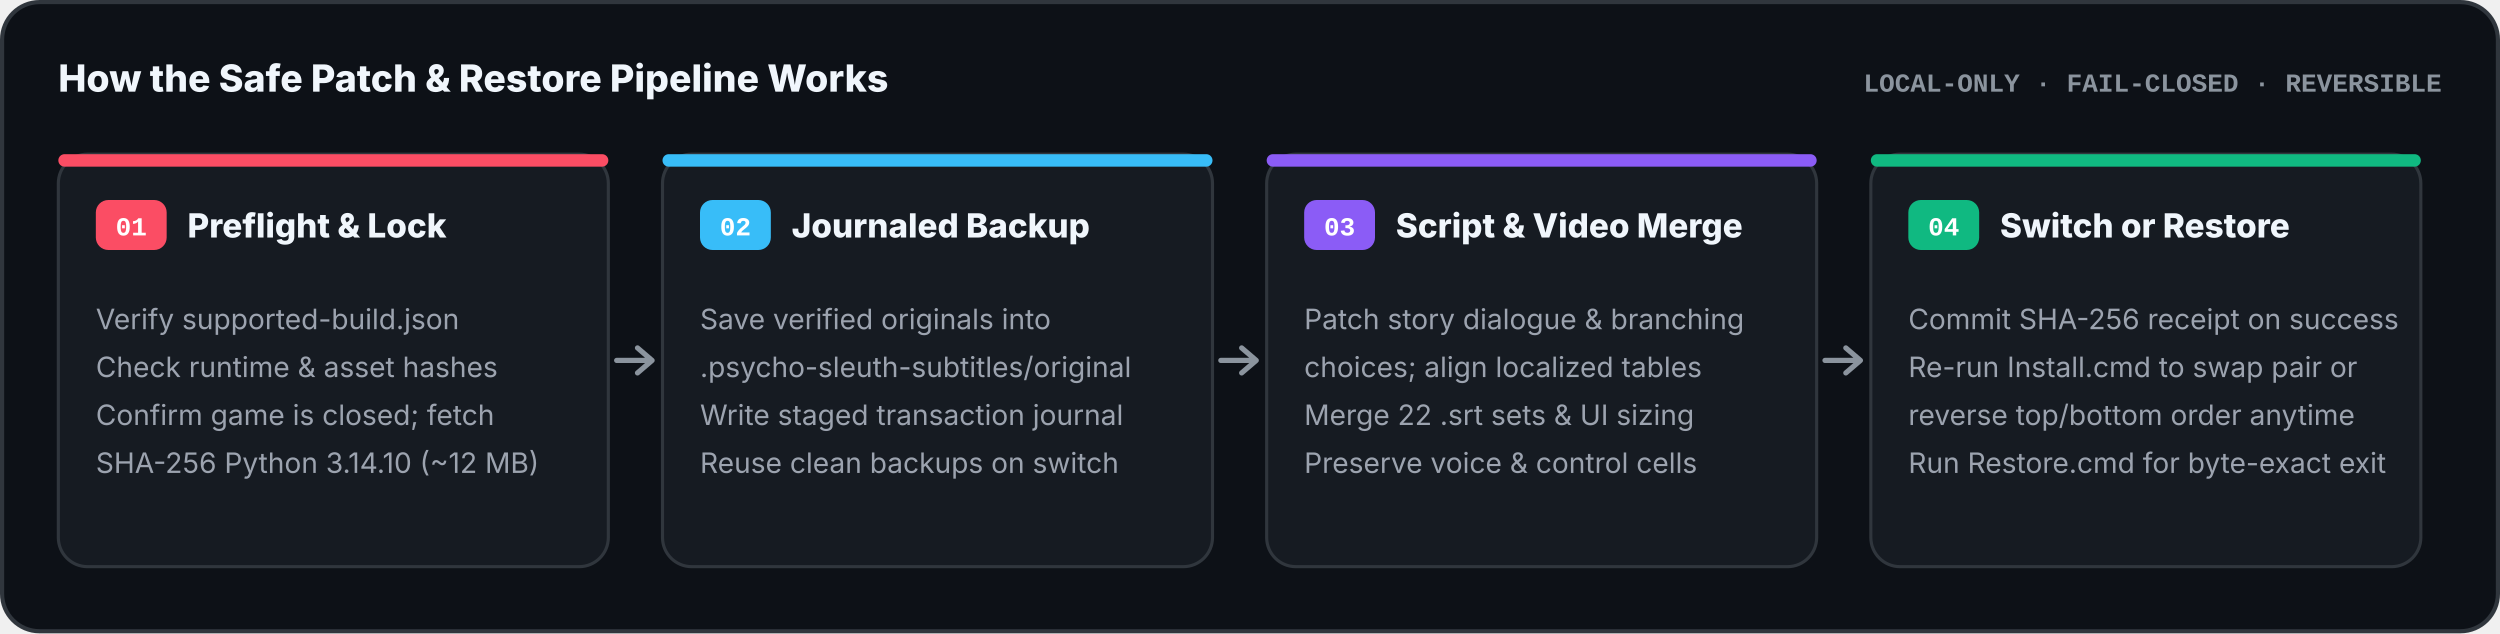
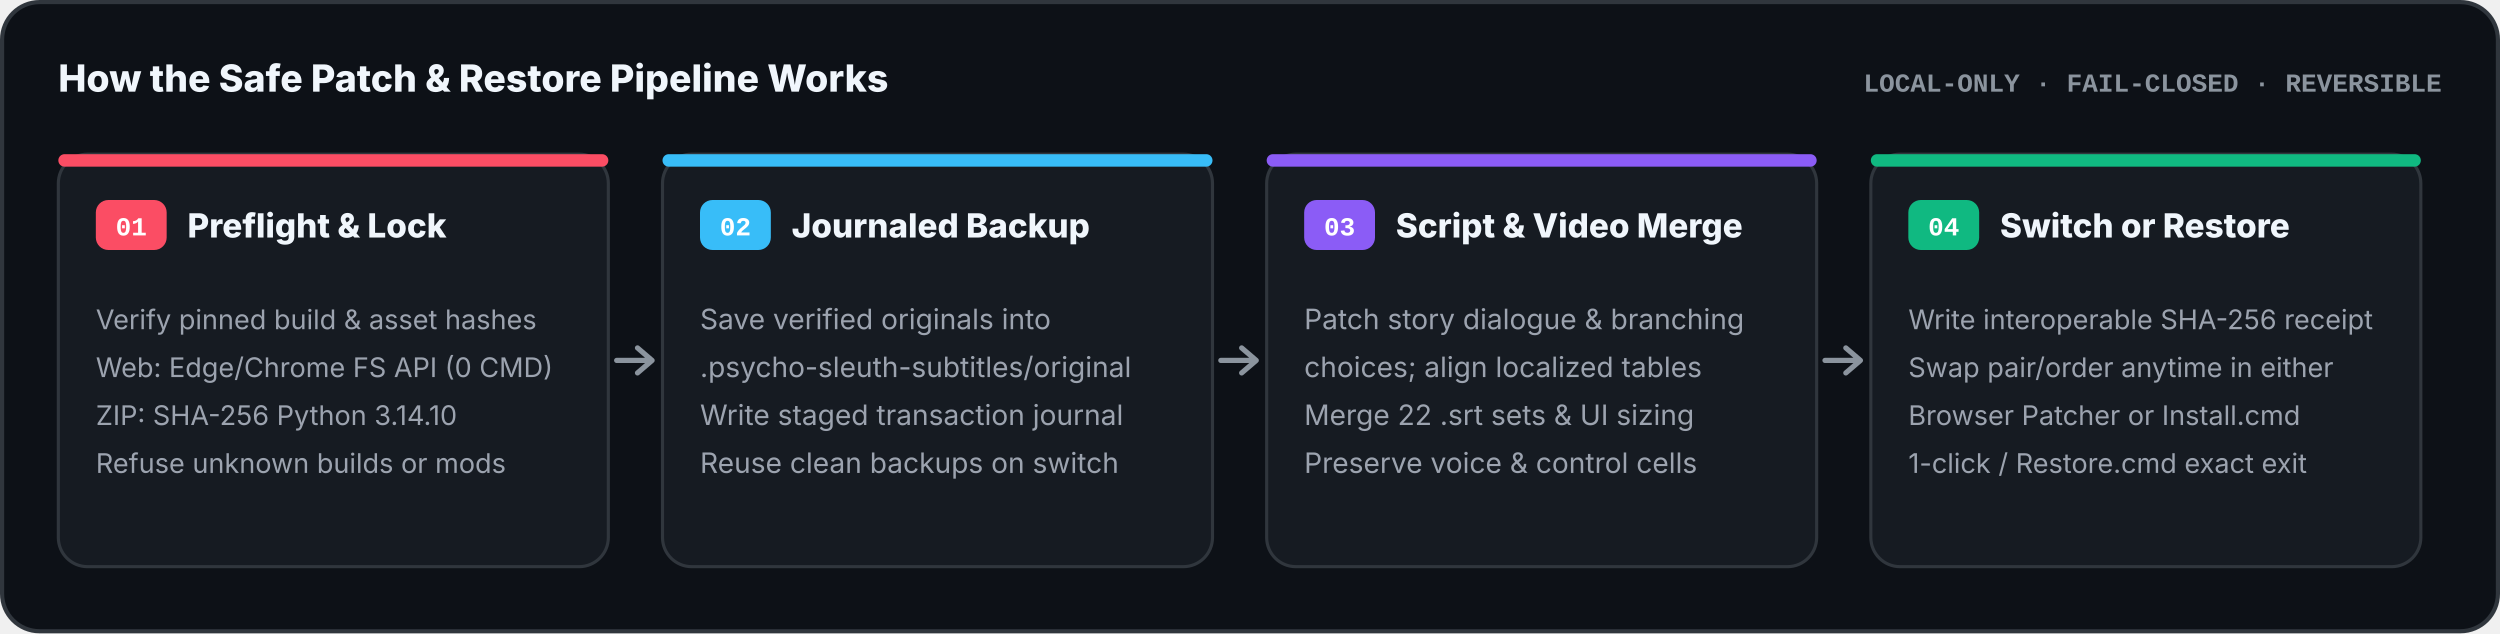
<svg xmlns="http://www.w3.org/2000/svg" width="1200" height="304" viewBox="0 0 1200 304" role="img" aria-labelledby="title desc">
  <rect x="1" y="1" width="1198" height="302" rx="18" fill="#0D1117" stroke="#30363D" stroke-width="2" />
  <text x="28" y="44" font-family="'Inter', -apple-system, BlinkMacSystemFont, 'Segoe UI', 'Microsoft YaHei UI', 'Meiryo', sans-serif" font-size="18" font-weight="800" fill="#F0F6FC">How the Safe Patch &amp; Restore Pipeline Works</text>
  <text x="1172" y="44" text-anchor="end" font-family="'JetBrains Mono', Consolas, 'Courier New', monospace" font-size="12.5" font-weight="600" fill="#8B949E">LOCAL-ONLY · FAIL-CLOSED · REVERSIBLE</text>
  <rect x="28" y="74" width="264" height="198" rx="14" fill="#161B22" stroke="#30363D" stroke-width="1.5" />
  <rect x="28" y="74" width="264" height="6" rx="3" fill="#FB4D64" />
  <rect x="46" y="96" width="34" height="24" rx="6" fill="#FB4D64" />
  <text x="63" y="113" text-anchor="middle" font-family="'JetBrains Mono', Consolas, 'Courier New', monospace" font-size="12.5" font-weight="800" fill="#FFFFFF">01</text>
  <text x="90" y="114" font-family="'Inter', -apple-system, BlinkMacSystemFont, 'Segoe UI', 'Microsoft YaHei UI', 'Meiryo', sans-serif" font-size="16" font-weight="800" fill="#F0F6FC">Preflight &amp; Lock</text>
-   <text x="46" y="158" font-family="'Inter', -apple-system, BlinkMacSystemFont, 'Segoe UI', 'Microsoft YaHei UI', 'Meiryo', sans-serif" font-size="13.5" fill="#9CA3AF">Verify supported-build.json</text>
-   <text x="46" y="181" font-family="'Inter', -apple-system, BlinkMacSystemFont, 'Segoe UI', 'Microsoft YaHei UI', 'Meiryo', sans-serif" font-size="13.5" fill="#9CA3AF">Check runtime &amp; asset hashes</text>
-   <text x="46" y="204" font-family="'Inter', -apple-system, BlinkMacSystemFont, 'Segoe UI', 'Microsoft YaHei UI', 'Meiryo', sans-serif" font-size="13.5" fill="#9CA3AF">Confirm game is closed; fetch</text>
-   <text x="46" y="227" font-family="'Inter', -apple-system, BlinkMacSystemFont, 'Segoe UI', 'Microsoft YaHei UI', 'Meiryo', sans-serif" font-size="13.5" fill="#9CA3AF">SHA-256 Python 3.14.10 (~12 MB)</text>
+   <text x="46" y="158" font-family="'Inter', -apple-system, BlinkMacSystemFont, 'Segoe UI', 'Microsoft YaHei UI', 'Meiryo', sans-serif" font-size="13" fill="#9CA3AF">Verify pinned build &amp; asset hashes</text>
+   <text x="46" y="181" font-family="'Inter', -apple-system, BlinkMacSystemFont, 'Segoe UI', 'Microsoft YaHei UI', 'Meiryo', sans-serif" font-size="13" fill="#9CA3AF">Web: Edge/Chrome FS API (0 CMD)</text>
+   <text x="46" y="204" font-family="'Inter', -apple-system, BlinkMacSystemFont, 'Segoe UI', 'Microsoft YaHei UI', 'Meiryo', sans-serif" font-size="13" fill="#9CA3AF">ZIP: SHA-256 Python 3.14.10</text>
+   <text x="46" y="227" font-family="'Inter', -apple-system, BlinkMacSystemFont, 'Segoe UI', 'Microsoft YaHei UI', 'Meiryo', sans-serif" font-size="13" fill="#9CA3AF">Refuse unknown builds or mods</text>
  <path d="M296 173H310M306 167L313 173L306 179" stroke="#8B949E" stroke-width="2.5" stroke-linecap="round" stroke-linejoin="round" fill="none" />
  <rect x="318" y="74" width="264" height="198" rx="14" fill="#161B22" stroke="#30363D" stroke-width="1.5" />
  <rect x="318" y="74" width="264" height="6" rx="3" fill="#38BDF8" />
  <rect x="336" y="96" width="34" height="24" rx="6" fill="#38BDF8" />
  <text x="353" y="113" text-anchor="middle" font-family="'JetBrains Mono', Consolas, 'Courier New', monospace" font-size="12.5" font-weight="800" fill="#FFFFFF">02</text>
  <text x="380" y="114" font-family="'Inter', -apple-system, BlinkMacSystemFont, 'Segoe UI', 'Microsoft YaHei UI', 'Meiryo', sans-serif" font-size="16" font-weight="800" fill="#F0F6FC">Journaled Backup</text>
  <text x="336" y="158" font-family="'Inter', -apple-system, BlinkMacSystemFont, 'Segoe UI', 'Microsoft YaHei UI', 'Meiryo', sans-serif" font-size="13.5" fill="#9CA3AF">Save verified originals into</text>
  <text x="336" y="181" font-family="'Inter', -apple-system, BlinkMacSystemFont, 'Segoe UI', 'Microsoft YaHei UI', 'Meiryo', sans-serif" font-size="13.5" fill="#9CA3AF">.psycho-sleuth-subtitles/original</text>
  <text x="336" y="204" font-family="'Inter', -apple-system, BlinkMacSystemFont, 'Segoe UI', 'Microsoft YaHei UI', 'Meiryo', sans-serif" font-size="13.5" fill="#9CA3AF">Write staged transaction journal</text>
  <text x="336" y="227" font-family="'Inter', -apple-system, BlinkMacSystemFont, 'Segoe UI', 'Microsoft YaHei UI', 'Meiryo', sans-serif" font-size="13.5" fill="#9CA3AF">Reuse clean backups on switch</text>
  <path d="M586 173H600M596 167L603 173L596 179" stroke="#8B949E" stroke-width="2.5" stroke-linecap="round" stroke-linejoin="round" fill="none" />
  <rect x="608" y="74" width="264" height="198" rx="14" fill="#161B22" stroke="#30363D" stroke-width="1.5" />
  <rect x="608" y="74" width="264" height="6" rx="3" fill="#8B5CF6" />
  <rect x="626" y="96" width="34" height="24" rx="6" fill="#8B5CF6" />
  <text x="643" y="113" text-anchor="middle" font-family="'JetBrains Mono', Consolas, 'Courier New', monospace" font-size="12.5" font-weight="800" fill="#FFFFFF">03</text>
  <text x="670" y="114" font-family="'Inter', -apple-system, BlinkMacSystemFont, 'Segoe UI', 'Microsoft YaHei UI', 'Meiryo', sans-serif" font-size="16" font-weight="800" fill="#F0F6FC">Script &amp; Video Merge</text>
  <text x="626" y="158" font-family="'Inter', -apple-system, BlinkMacSystemFont, 'Segoe UI', 'Microsoft YaHei UI', 'Meiryo', sans-serif" font-size="13.5" fill="#9CA3AF">Patch story dialogue &amp; branching</text>
  <text x="626" y="181" font-family="'Inter', -apple-system, BlinkMacSystemFont, 'Segoe UI', 'Microsoft YaHei UI', 'Meiryo', sans-serif" font-size="13.5" fill="#9CA3AF">choices; align localized tables</text>
  <text x="626" y="204" font-family="'Inter', -apple-system, BlinkMacSystemFont, 'Segoe UI', 'Microsoft YaHei UI', 'Meiryo', sans-serif" font-size="13.5" fill="#9CA3AF">Merge 22 .srt sets &amp; UI sizing</text>
  <text x="626" y="227" font-family="'Inter', -apple-system, BlinkMacSystemFont, 'Segoe UI', 'Microsoft YaHei UI', 'Meiryo', sans-serif" font-size="13.5" fill="#9CA3AF">Preserve voice &amp; control cells</text>
  <path d="M876 173H890M886 167L893 173L886 179" stroke="#8B949E" stroke-width="2.5" stroke-linecap="round" stroke-linejoin="round" fill="none" />
  <rect x="898" y="74" width="264" height="198" rx="14" fill="#161B22" stroke="#30363D" stroke-width="1.5" />
  <rect x="898" y="74" width="264" height="6" rx="3" fill="#10B981" />
  <rect x="916" y="96" width="34" height="24" rx="6" fill="#10B981" />
  <text x="933" y="113" text-anchor="middle" font-family="'JetBrains Mono', Consolas, 'Courier New', monospace" font-size="12.5" font-weight="800" fill="#FFFFFF">04</text>
  <text x="960" y="114" font-family="'Inter', -apple-system, BlinkMacSystemFont, 'Segoe UI', 'Microsoft YaHei UI', 'Meiryo', sans-serif" font-size="16" font-weight="800" fill="#F0F6FC">Switch or Restore</text>
-   <text x="916" y="158" font-family="'Inter', -apple-system, BlinkMacSystemFont, 'Segoe UI', 'Microsoft YaHei UI', 'Meiryo', sans-serif" font-size="13.5" fill="#9CA3AF">Commit SHA-256 receipt on success</text>
-   <text x="916" y="181" font-family="'Inter', -apple-system, BlinkMacSystemFont, 'Segoe UI', 'Microsoft YaHei UI', 'Meiryo', sans-serif" font-size="13.5" fill="#9CA3AF">Re-run Install.cmd to swap pair or</text>
-   <text x="916" y="204" font-family="'Inter', -apple-system, BlinkMacSystemFont, 'Segoe UI', 'Microsoft YaHei UI', 'Meiryo', sans-serif" font-size="13.5" fill="#9CA3AF">reverse top/bottom order anytime</text>
-   <text x="916" y="227" font-family="'Inter', -apple-system, BlinkMacSystemFont, 'Segoe UI', 'Microsoft YaHei UI', 'Meiryo', sans-serif" font-size="13.5" fill="#9CA3AF">Run Restore.cmd for byte-exact exit</text>
+   <text x="916" y="158" font-family="'Inter', -apple-system, BlinkMacSystemFont, 'Segoe UI', 'Microsoft YaHei UI', 'Meiryo', sans-serif" font-size="13" fill="#9CA3AF">Write interoperable SHA-256 receipt</text>
+   <text x="916" y="181" font-family="'Inter', -apple-system, BlinkMacSystemFont, 'Segoe UI', 'Microsoft YaHei UI', 'Meiryo', sans-serif" font-size="13" fill="#9CA3AF">Swap pair/order anytime in either</text>
+   <text x="916" y="204" font-family="'Inter', -apple-system, BlinkMacSystemFont, 'Segoe UI', 'Microsoft YaHei UI', 'Meiryo', sans-serif" font-size="13" fill="#9CA3AF">Browser Patcher or Install.cmd</text>
+   <text x="916" y="227" font-family="'Inter', -apple-system, BlinkMacSystemFont, 'Segoe UI', 'Microsoft YaHei UI', 'Meiryo', sans-serif" font-size="13" fill="#9CA3AF">1-click / Restore.cmd exact exit</text>
</svg>
